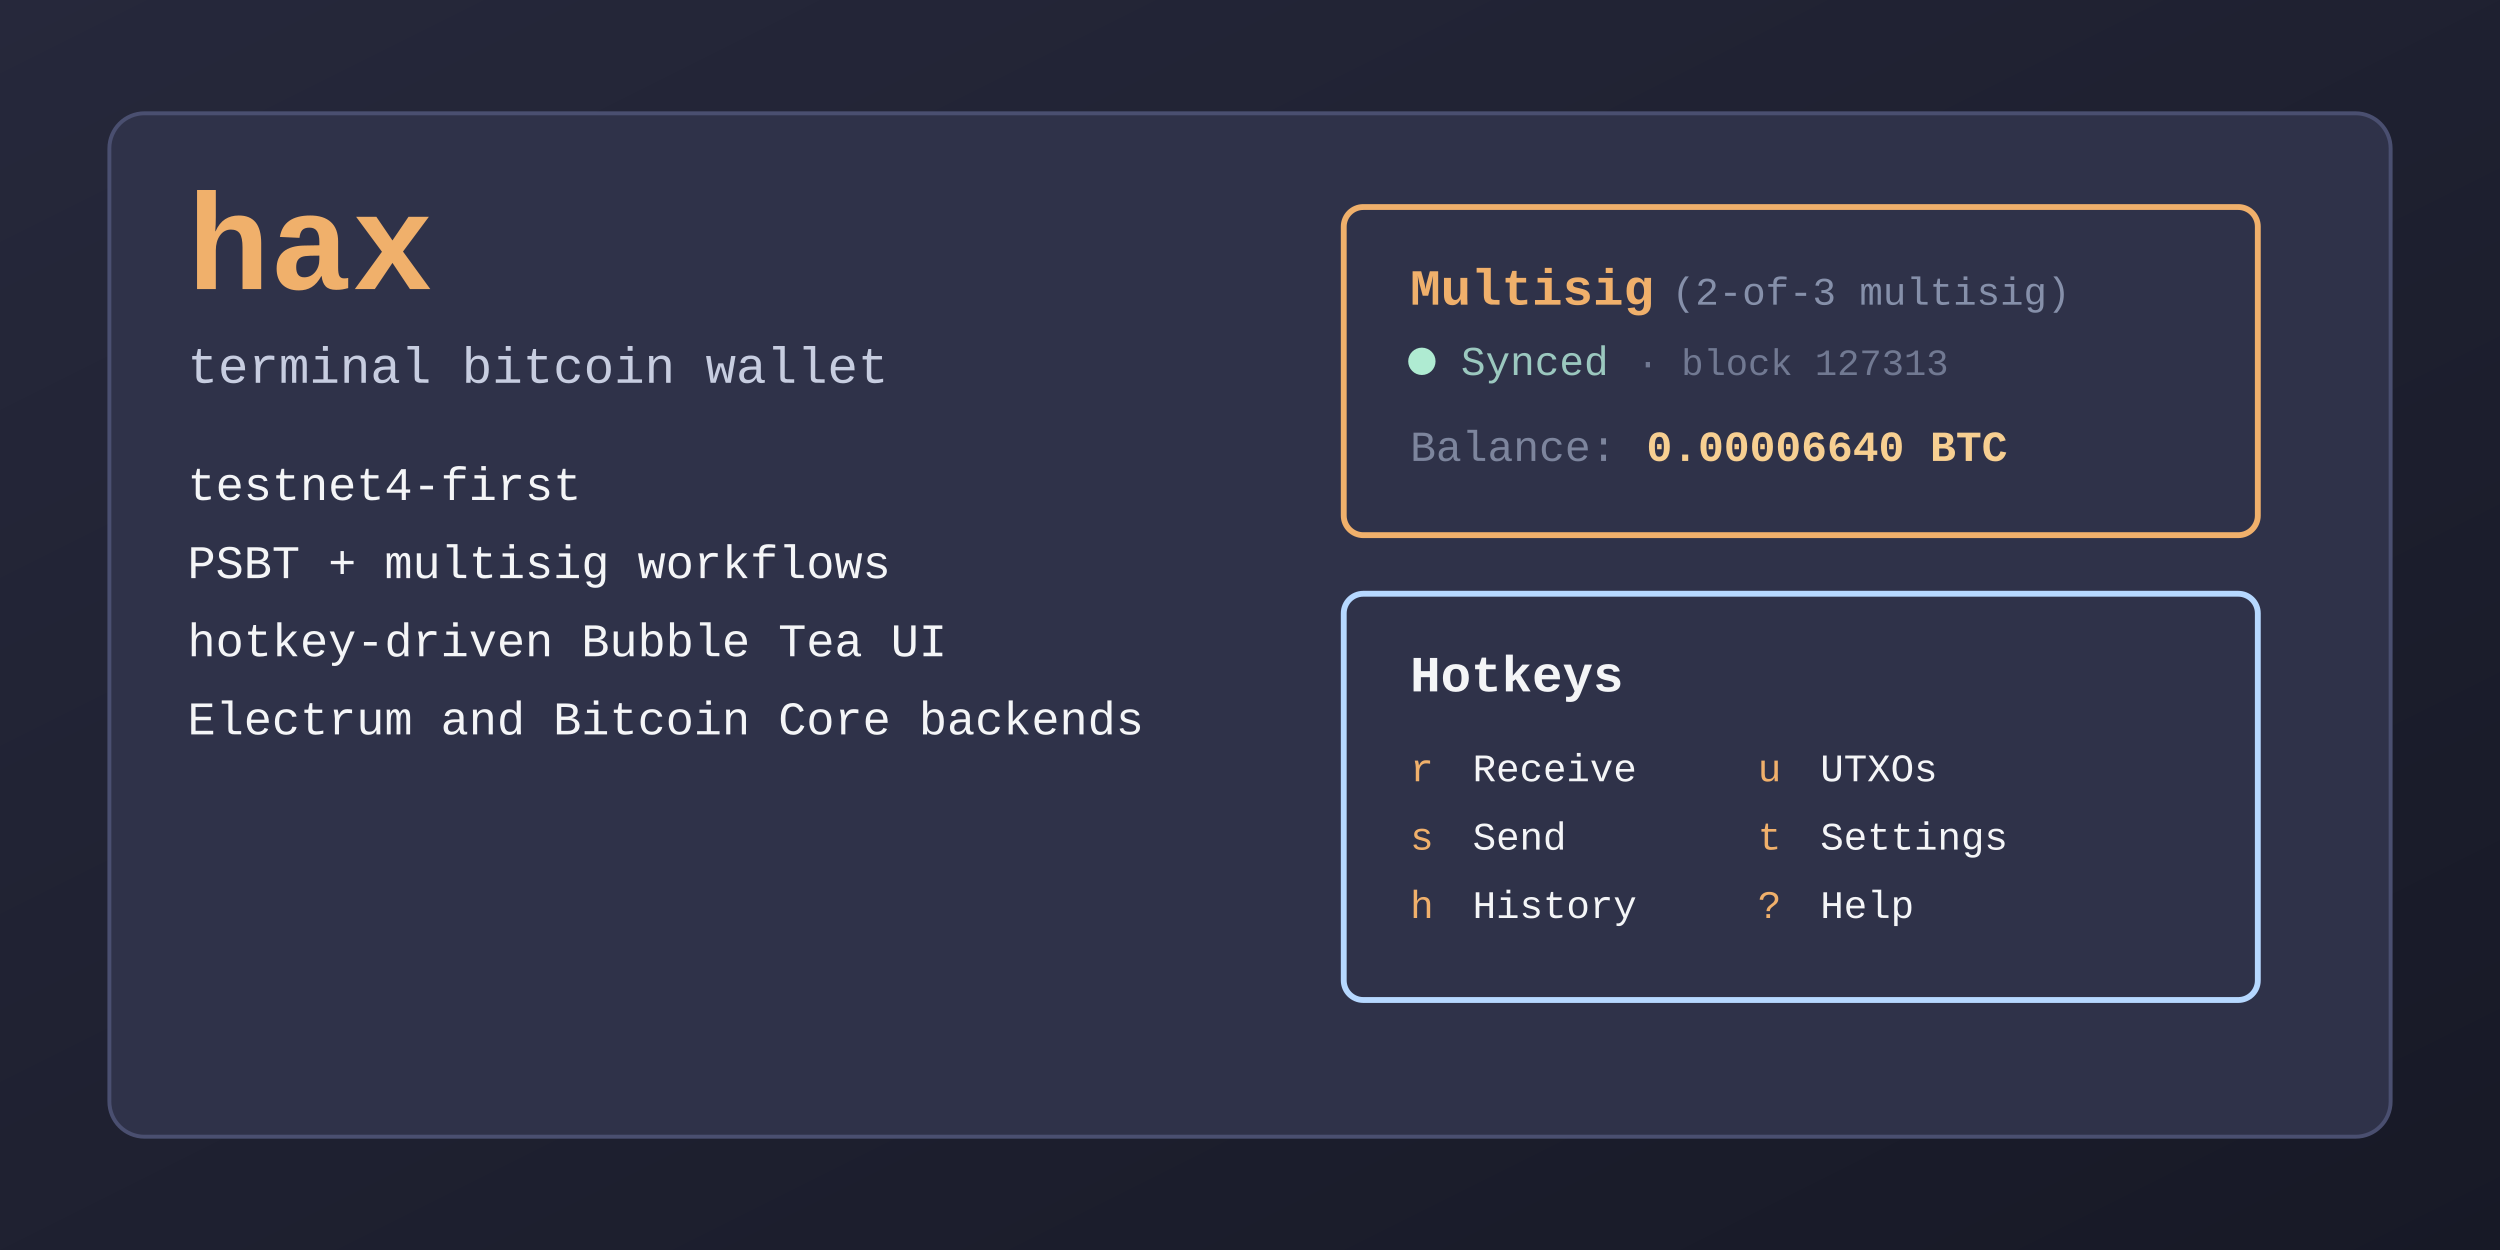
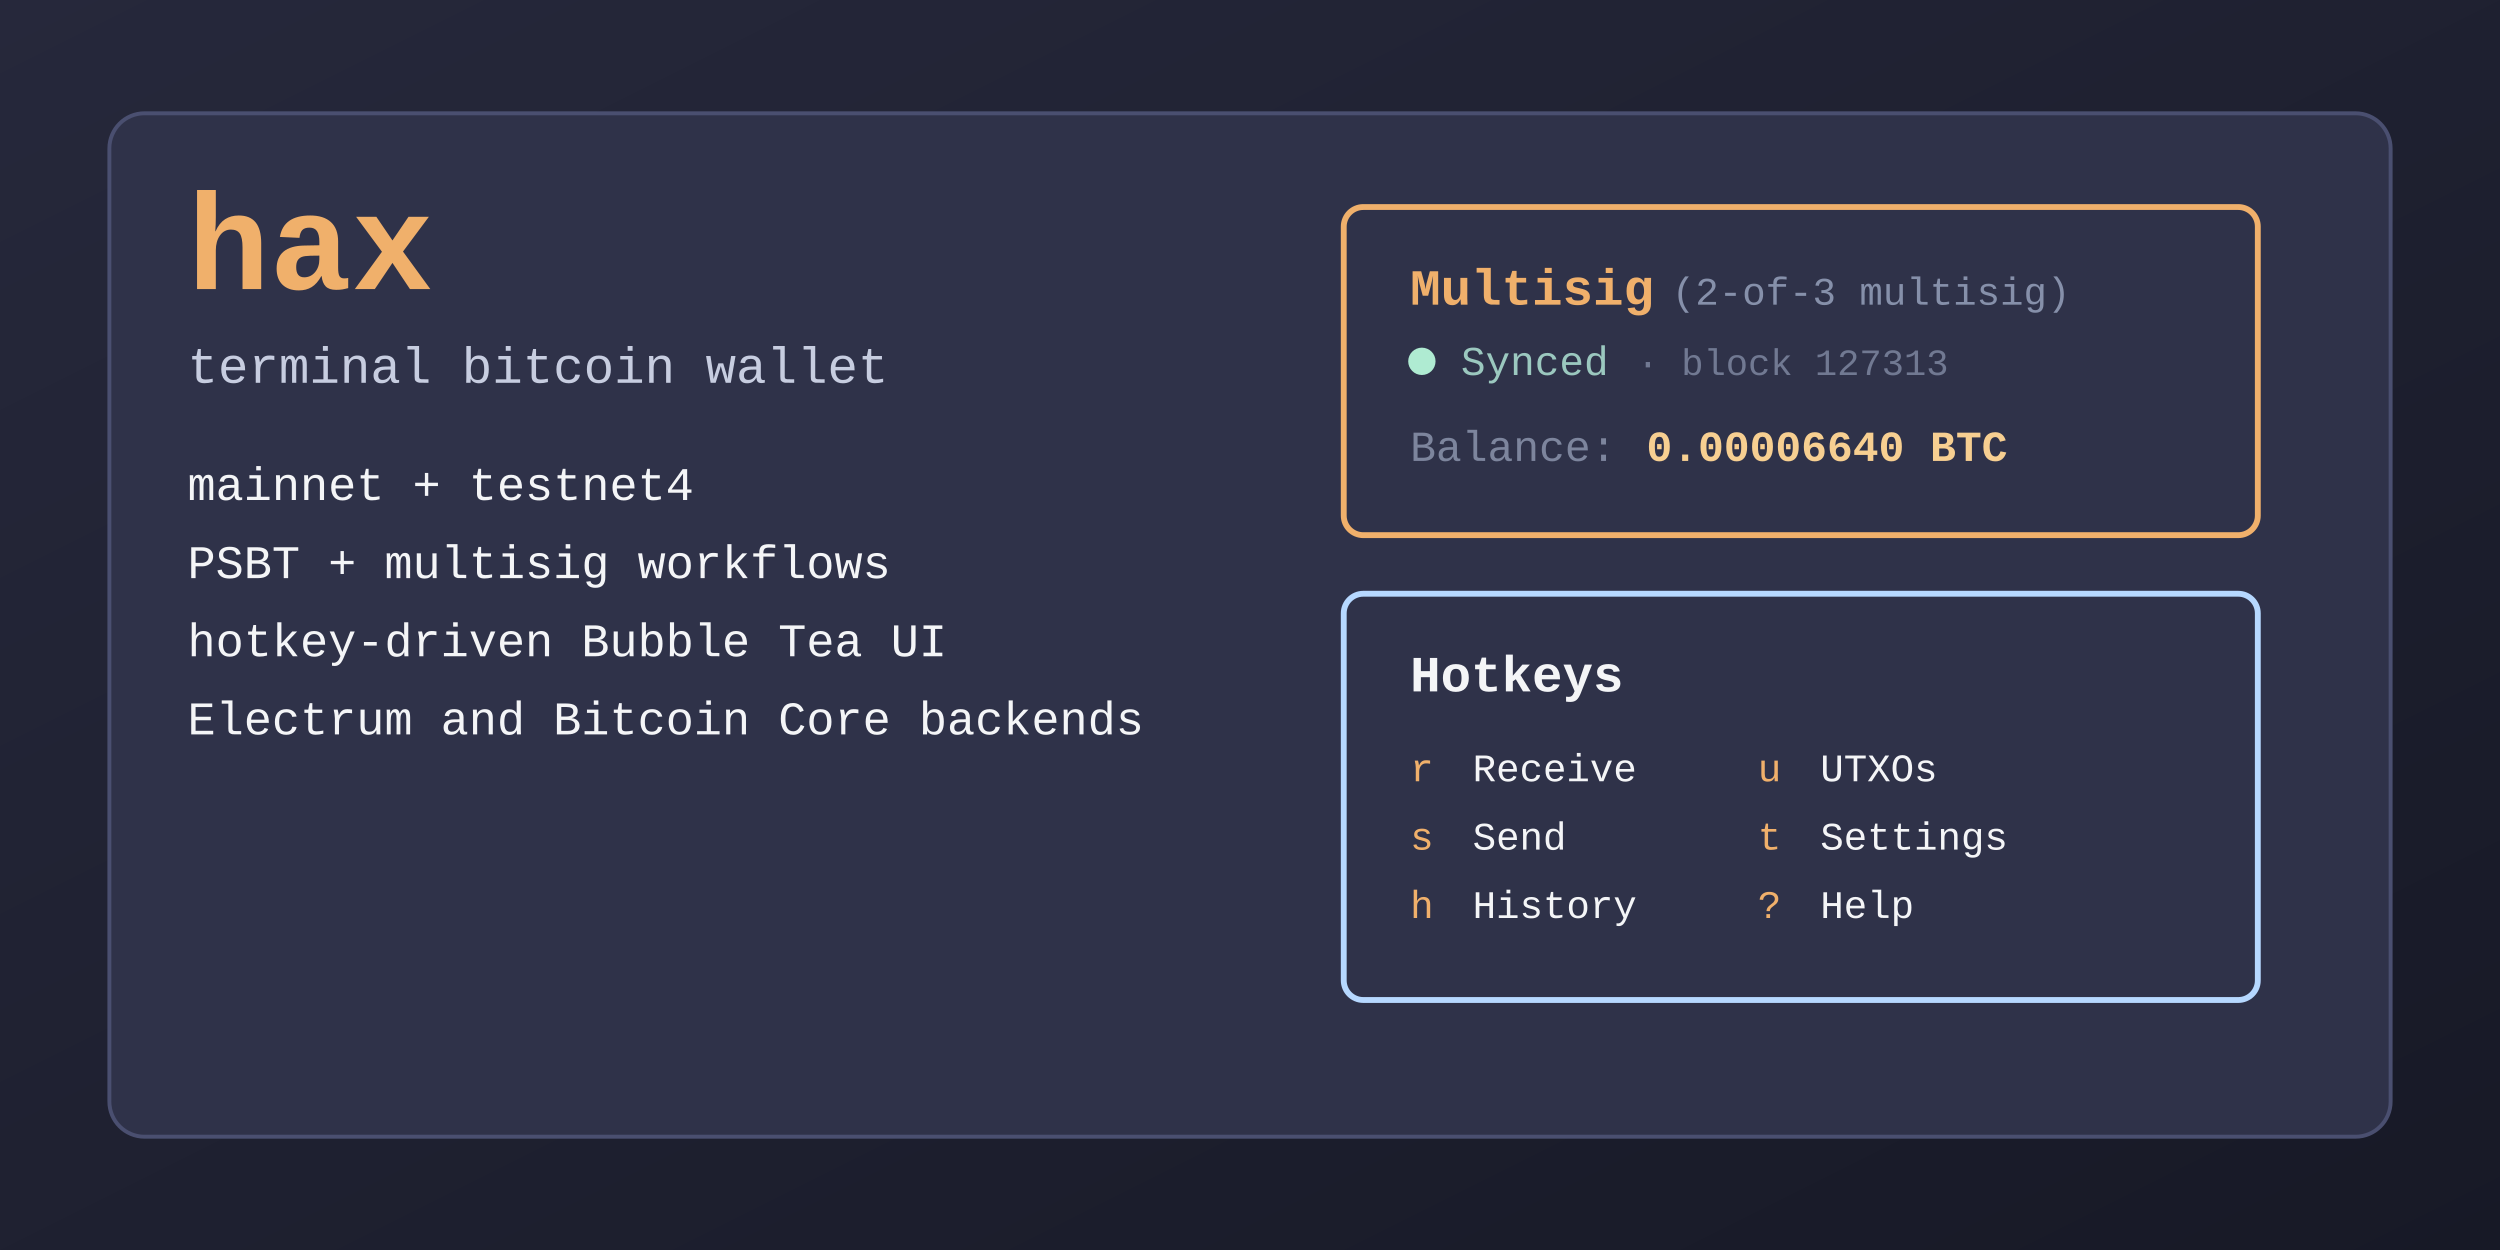
<svg xmlns="http://www.w3.org/2000/svg" viewBox="0 0 1280 640" role="img" aria-labelledby="title desc">
  <defs>
    <linearGradient id="bg" x1="0%" y1="0%" x2="100%" y2="100%">
      <stop offset="0%" stop-color="#26283b" />
      <stop offset="100%" stop-color="#171926" />
    </linearGradient>
  </defs>
  <rect width="1280" height="640" fill="url(#bg)" />
  <rect x="56" y="58" width="1168" height="524" rx="18" fill="#2f3249" stroke="#4a4f70" stroke-width="2" />
  <g font-family="'SFMono-Regular', Consolas, 'Liberation Mono', Menlo, monospace">
    <text x="96" y="148" font-size="70" font-weight="700" fill="#f0b06b">hax</text>
    <text x="96" y="196" font-size="26" fill="#c7cde0">terminal bitcoin wallet</text>
-     <text x="96" y="256" font-size="24" fill="#f4f5f7">testnet4-first</text>
+     <text x="96" y="256" font-size="24" fill="#f4f5f7">mainnet + testnet4</text>
    <text x="96" y="296" font-size="24" fill="#f4f5f7">PSBT + multisig workflows</text>
    <text x="96" y="336" font-size="24" fill="#f4f5f7">hotkey-driven Bubble Tea UI</text>
    <text x="96" y="376" font-size="24" fill="#f4f5f7">Electrum and Bitcoin Core backends</text>
    <rect x="688" y="106" width="468" height="168" rx="10" fill="none" stroke="#f0b06b" stroke-width="3" />
    <rect x="688" y="304" width="468" height="208" rx="10" fill="none" stroke="#b6d8ff" stroke-width="3" />
    <text x="722" y="156" font-size="26" font-weight="700" fill="#f0b06b">Multisig</text>
    <text x="856" y="156" font-size="20" fill="#8690aa">(2-of-3 multisig)</text>
    <circle cx="728" cy="185" r="7" fill="#afebd2" />
    <text x="748" y="192" font-size="21" fill="#9bc8bf">Synced</text>
    <text x="838" y="192" font-size="19" fill="#717992">· block 127313</text>
    <text x="722" y="236" font-size="22" fill="#7d859d">Balance:</text>
    <text x="843" y="236" font-size="22" font-weight="700" fill="#f7cf91">0.00006640 BTC</text>
    <text x="722" y="354" font-size="26" font-weight="700" fill="#f4f5f7">Hotkeys</text>
    <text x="722" y="400" font-size="20" fill="#f0b06b">r</text>
    <text x="754" y="400" font-size="20" fill="#f4f5f7">Receive</text>
    <text x="722" y="435" font-size="20" fill="#f0b06b">s</text>
    <text x="754" y="435" font-size="20" fill="#f4f5f7">Send</text>
    <text x="722" y="470" font-size="20" fill="#f0b06b">h</text>
    <text x="754" y="470" font-size="20" fill="#f4f5f7">History</text>
    <text x="900" y="400" font-size="20" fill="#f0b06b">u</text>
    <text x="932" y="400" font-size="20" fill="#f4f5f7">UTXOs</text>
    <text x="900" y="435" font-size="20" fill="#f0b06b">t</text>
    <text x="932" y="435" font-size="20" fill="#f4f5f7">Settings</text>
    <text x="900" y="470" font-size="20" fill="#f0b06b">?</text>
    <text x="932" y="470" font-size="20" fill="#f4f5f7">Help</text>
  </g>
</svg>
